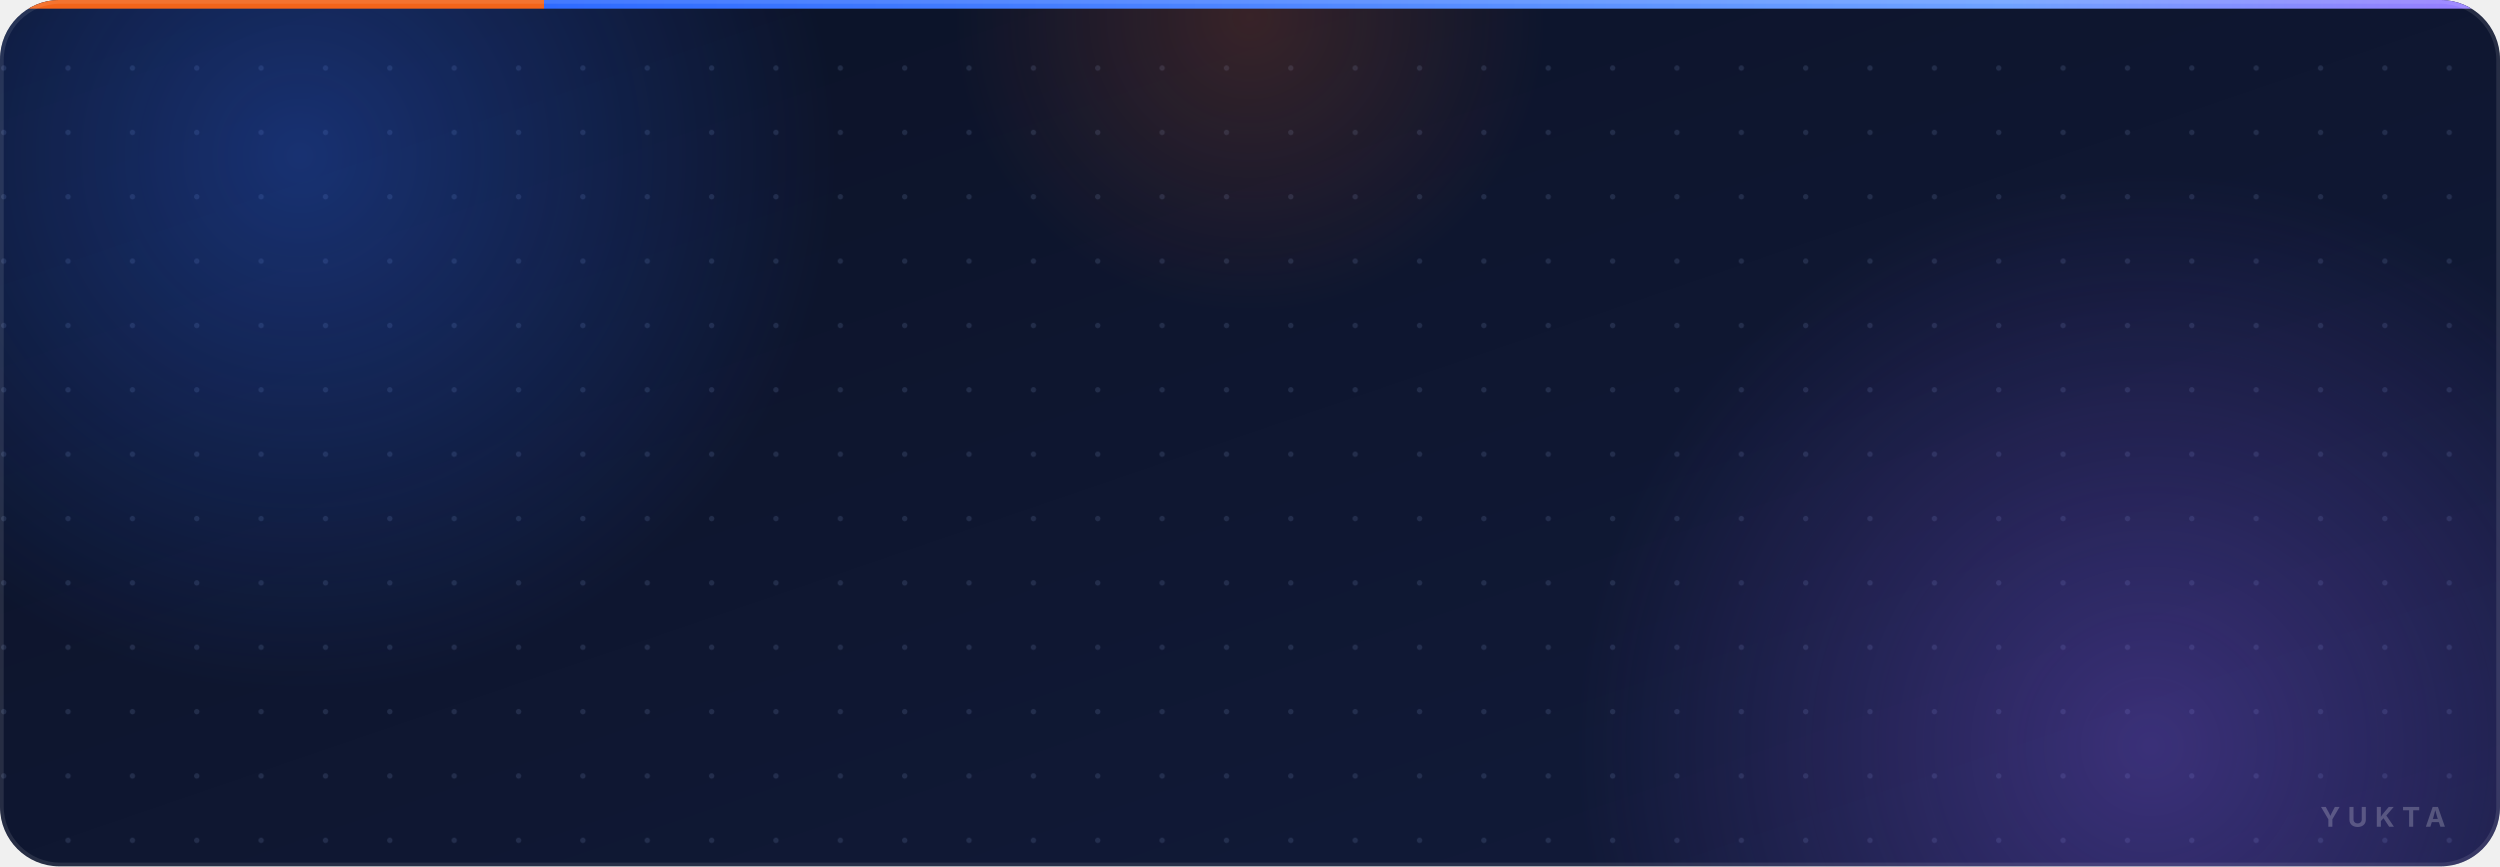
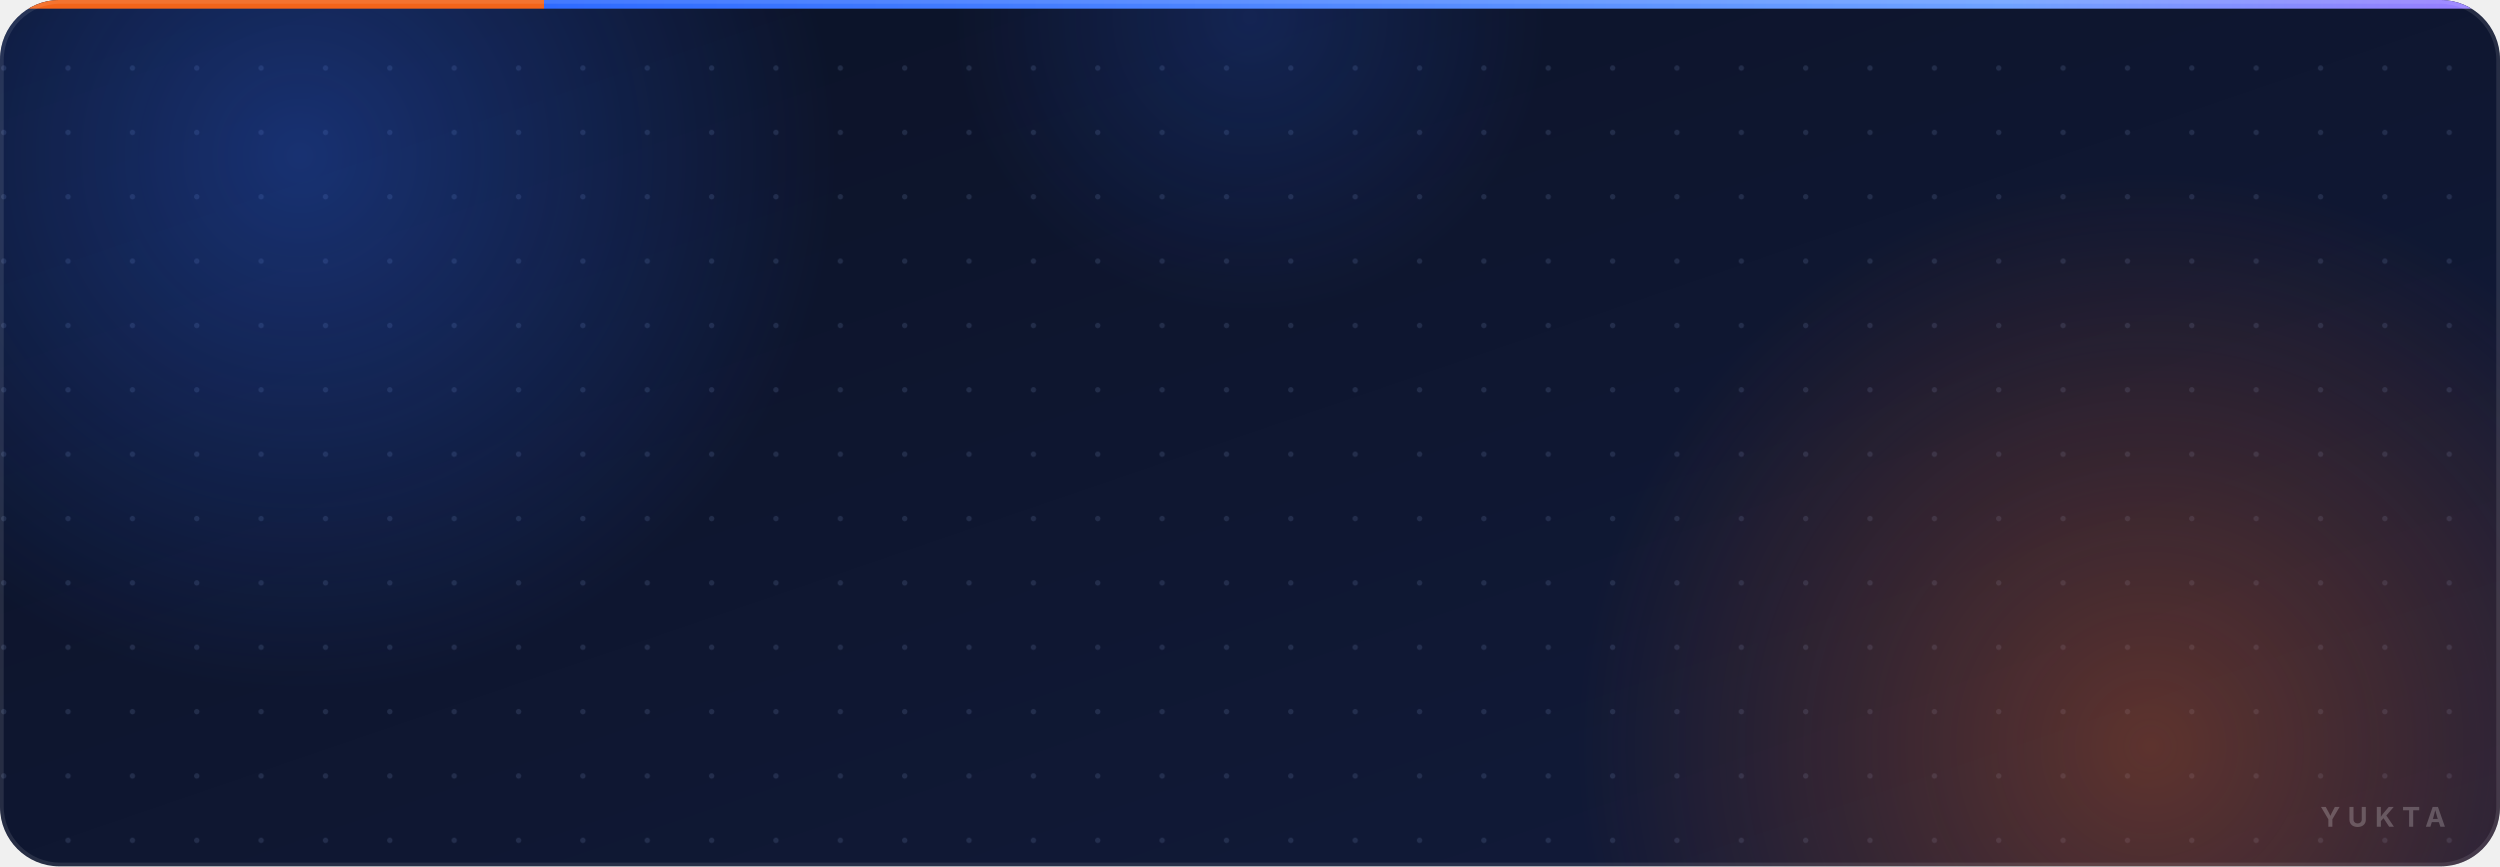
<svg xmlns="http://www.w3.org/2000/svg" viewBox="0 0 1010 350" width="1010" height="350" role="img" aria-label="A trigger starts the flow, a processor calls an API, a second processor transforms the result and a terminal notifies. A failed call goes to a dead-letter terminal.">
  <style>
.node{opacity:0;animation:rise .8s cubic-bezier(.2,.8,.2,1) forwards;animation-delay:var(--d,0s)}
@keyframes rise{from{opacity:0;transform:translateY(12px)}to{opacity:1;transform:none}}
.edge,.pill{opacity:0;animation:fade .9s ease forwards;animation-delay:var(--d,0s)}
@keyframes fade{to{opacity:1}}
.glow{opacity:.2;animation:breathe 5.2s ease-in-out infinite;animation-delay:var(--b,0s)}
@keyframes breathe{0%,100%{opacity:.14}50%{opacity:.72}}
.flow{stroke-dasharray:7 10;animation:flow 1.2s linear infinite}
.flow-ctl{stroke-dasharray:3 9;animation:flow-ctl 1.4s linear infinite}
@keyframes flow{to{stroke-dashoffset:-17}}
@keyframes flow-ctl{to{stroke-dashoffset:-12}}
.blob{animation:drift 16s ease-in-out infinite alternate}
.blob.b2{animation-duration:21s;animation-direction:alternate-reverse}
@keyframes drift{to{transform:translate(46px,28px)}}
.sheen{animation:sheen 7s ease-in-out infinite}
@keyframes sheen{0%,100%{opacity:.55}50%{opacity:1}}
@media (prefers-reduced-motion:reduce){
  *{animation:none!important}
  .node,.edge,.pill{opacity:1!important}
  .glow{opacity:.35!important}
  .dot{display:none}
}
</style>
  <defs>
    <linearGradient id="bg" x1="0" y1="0" x2="1" y2="1">
      <stop offset="0" stop-color="#0B1226" />
      <stop offset="1" stop-color="#121B3B" />
    </linearGradient>
    <linearGradient id="bar" x1="0" x2="1">
      <stop offset="0" stop-color="#F2641A" />
      <stop offset=".22" stop-color="#F2641A" />
      <stop offset=".22" stop-color="#2F6BFF" />
      <stop offset=".8" stop-color="#6FA2FF" />
      <stop offset="1" stop-color="#9B7BFF" />
    </linearGradient>
    <pattern id="grid" width="26" height="26" patternUnits="userSpaceOnUse">
      <circle cx="1.5" cy="1.5" r="1.1" fill="#8FA4D8" opacity=".16" />
    </pattern>
    <radialGradient id="blob-a">
      <stop offset="0" stop-color="#2F6BFF" stop-opacity=".34" />
      <stop offset="1" stop-color="#2F6BFF" stop-opacity="0" />
    </radialGradient>
    <radialGradient id="blob-b">
-       <stop offset="0" stop-color="#8B5CF6" stop-opacity=".34" />
-       <stop offset="1" stop-color="#8B5CF6" stop-opacity="0" />
+       <stop offset="0" stop-color="#F2641A" stop-opacity=".34" />
+       <stop offset="1" stop-color="#F2641A" stop-opacity="0" />
    </radialGradient>
    <radialGradient id="blob-c">
-       <stop offset="0" stop-color="#F2641A" stop-opacity=".34" />
-       <stop offset="1" stop-color="#F2641A" stop-opacity="0" />
+       <stop offset="0" stop-color="#2F6BFF" stop-opacity=".34" />
+       <stop offset="1" stop-color="#2F6BFF" stop-opacity="0" />
    </radialGradient>
    <clipPath id="card">
      <rect width="1010" height="350" rx="24" />
    </clipPath>
    <filter id="blur" x="-50%" y="-50%" width="200%" height="200%">
      <feGaussianBlur stdDeviation="7" />
    </filter>
    <filter id="blur-s" x="-100%" y="-100%" width="300%" height="300%">
      <feGaussianBlur stdDeviation="3.2" />
    </filter>
    <filter id="shadow" x="-20%" y="-20%" width="140%" height="160%">
      <feDropShadow dx="0" dy="8" stdDeviation="9" flood-color="#000" flood-opacity=".38" />
    </filter>
    <linearGradient id="s-blue" x1="0" y1="0" x2="1" y2="1">
      <stop offset="0" stop-color="#86B4FF" />
      <stop offset="1" stop-color="#2F6BFF" />
    </linearGradient>
    <linearGradient id="g-blue" x1="0" y1="0" x2="0" y2="1">
      <stop offset="0" stop-color="#86B4FF" stop-opacity=".30" />
      <stop offset="1" stop-color="#2F6BFF" stop-opacity=".09" />
    </linearGradient>
    <marker id="m-blue" viewBox="0 0 12 12" refX="11" refY="6" markerWidth="11" markerHeight="11" markerUnits="userSpaceOnUse" orient="auto">
      <path d="M1,1.5 L11,6 L1,10.5 L3.8,6 z" fill="#86B4FF" />
    </marker>
    <linearGradient id="s-green" x1="0" y1="0" x2="1" y2="1">
      <stop offset="0" stop-color="#52E3A4" />
      <stop offset="1" stop-color="#059669" />
    </linearGradient>
    <linearGradient id="g-green" x1="0" y1="0" x2="0" y2="1">
      <stop offset="0" stop-color="#52E3A4" stop-opacity=".30" />
      <stop offset="1" stop-color="#059669" stop-opacity=".09" />
    </linearGradient>
    <marker id="m-green" viewBox="0 0 12 12" refX="11" refY="6" markerWidth="11" markerHeight="11" markerUnits="userSpaceOnUse" orient="auto">
      <path d="M1,1.5 L11,6 L1,10.5 L3.8,6 z" fill="#52E3A4" />
    </marker>
    <linearGradient id="s-orange" x1="0" y1="0" x2="1" y2="1">
      <stop offset="0" stop-color="#FFB46B" />
      <stop offset="1" stop-color="#F2641A" />
    </linearGradient>
    <linearGradient id="g-orange" x1="0" y1="0" x2="0" y2="1">
      <stop offset="0" stop-color="#FFB46B" stop-opacity=".30" />
      <stop offset="1" stop-color="#F2641A" stop-opacity=".09" />
    </linearGradient>
    <marker id="m-orange" viewBox="0 0 12 12" refX="11" refY="6" markerWidth="11" markerHeight="11" markerUnits="userSpaceOnUse" orient="auto">
      <path d="M1,1.5 L11,6 L1,10.5 L3.8,6 z" fill="#FFB46B" />
    </marker>
    <linearGradient id="s-rose" x1="0" y1="0" x2="1" y2="1">
      <stop offset="0" stop-color="#FF8096" />
      <stop offset="1" stop-color="#E11D48" />
    </linearGradient>
    <linearGradient id="g-rose" x1="0" y1="0" x2="0" y2="1">
      <stop offset="0" stop-color="#FF8096" stop-opacity=".30" />
      <stop offset="1" stop-color="#E11D48" stop-opacity=".09" />
    </linearGradient>
    <marker id="m-rose" viewBox="0 0 12 12" refX="11" refY="6" markerWidth="11" markerHeight="11" markerUnits="userSpaceOnUse" orient="auto">
      <path d="M1,1.5 L11,6 L1,10.5 L3.8,6 z" fill="#FF8096" />
    </marker>
  </defs>
  <g clip-path="url(#card)">
    <rect width="1010" height="350" fill="url(#bg)" />
    <rect width="1010" height="350" fill="url(#grid)" />
    <circle class="blob" cx="121.2" cy="63.0" r="217.0" fill="url(#blob-a)" />
    <circle class="blob b2" cx="868.6" cy="301.0" r="231.0" fill="url(#blob-b)" />
    <circle class="blob" cx="505.0" cy="7.0" r="119" fill="url(#blob-c)" opacity=".55" />
    <rect class="sheen" width="1010" height="3.5" fill="url(#bar)" />
  </g>
  <rect x=".75" y=".75" width="1008.5" height="348.5" rx="23.5" fill="none" stroke="#fff" stroke-opacity=".10" stroke-width="1.5" />
  <g class="edge" style="--d:0.70s">
    <path id="p0" d="M220.0,114.0 C258.0,114.0 252.0,114.0 290.0,114.0" fill="none" stroke="#FFB46B" stroke-opacity="0.5" stroke-width="2" stroke-linecap="round" marker-end="url(#m-orange)" />
    <path class="flow" d="M220.0,114.0 C258.0,114.0 252.0,114.0 290.0,114.0" fill="none" stroke="#FFB46B" stroke-width="2.4" stroke-linecap="round" stroke-opacity=".95" />
    <g class="dot" opacity="0">
      <circle r="8" fill="#FFB46B" opacity=".55" filter="url(#blur-s)" />
      <circle r="3.6" fill="#fff" />
      <circle r="2.2" fill="#FFB46B" />
      <animateMotion dur="2.6s" begin="0.00s" repeatCount="indefinite" calcMode="spline" keyTimes="0;1" keySplines=".45 .05 .55 .95">
        <mpath href="#p0" />
      </animateMotion>
      <animate attributeName="opacity" values="0;1;1;0" keyTimes="0;.12;.85;1" dur="2.6s" begin="0.00s" repeatCount="indefinite" />
    </g>
  </g>
  <g class="edge" style="--d:0.77s">
    <path id="p1" d="M470.0,114.0 C508.0,114.0 502.0,114.0 540.0,114.0" fill="none" stroke="#52E3A4" stroke-opacity="0.5" stroke-width="2" stroke-linecap="round" marker-end="url(#m-green)" />
    <path class="flow" d="M470.0,114.0 C508.0,114.0 502.0,114.0 540.0,114.0" fill="none" stroke="#52E3A4" stroke-width="2.4" stroke-linecap="round" stroke-opacity=".95" />
    <g class="dot" opacity="0">
      <circle r="8" fill="#52E3A4" opacity=".55" filter="url(#blur-s)" />
      <circle r="3.6" fill="#fff" />
      <circle r="2.2" fill="#52E3A4" />
      <animateMotion dur="2.6s" begin="0.37s" repeatCount="indefinite" calcMode="spline" keyTimes="0;1" keySplines=".45 .05 .55 .95">
        <mpath href="#p1" />
      </animateMotion>
      <animate attributeName="opacity" values="0;1;1;0" keyTimes="0;.12;.85;1" dur="2.6s" begin="0.37s" repeatCount="indefinite" />
    </g>
  </g>
  <g class="edge" style="--d:0.84s">
    <path id="p2" d="M380.0,158.0 C380.0,196.0 380.0,192.0 380.0,230.0" fill="none" stroke="#FF8096" stroke-opacity="0.5" stroke-width="2" stroke-linecap="round" marker-end="url(#m-rose)" />
    <path class="flow" d="M380.0,158.0 C380.0,196.0 380.0,192.0 380.0,230.0" fill="none" stroke="#FF8096" stroke-width="2.4" stroke-linecap="round" stroke-opacity=".95" />
    <g class="dot" opacity="0">
      <circle r="8" fill="#FF8096" opacity=".55" filter="url(#blur-s)" />
      <circle r="3.6" fill="#fff" />
      <circle r="2.2" fill="#FF8096" />
      <animateMotion dur="2.6s" begin="0.74s" repeatCount="indefinite" calcMode="spline" keyTimes="0;1" keySplines=".45 .05 .55 .95">
        <mpath href="#p2" />
      </animateMotion>
      <animate attributeName="opacity" values="0;1;1;0" keyTimes="0;.12;.85;1" dur="2.6s" begin="0.74s" repeatCount="indefinite" />
    </g>
  </g>
  <g class="edge" style="--d:0.91s">
    <path id="p3" d="M720.0,114.0 C758.0,114.0 752.0,114.0 790.0,114.0" fill="none" stroke="#86B4FF" stroke-opacity="0.5" stroke-width="2" stroke-linecap="round" marker-end="url(#m-blue)" />
    <path class="flow" d="M720.0,114.0 C758.0,114.0 752.0,114.0 790.0,114.0" fill="none" stroke="#86B4FF" stroke-width="2.4" stroke-linecap="round" stroke-opacity=".95" />
    <g class="dot" opacity="0">
      <circle r="8" fill="#86B4FF" opacity=".55" filter="url(#blur-s)" />
      <circle r="3.6" fill="#fff" />
      <circle r="2.2" fill="#86B4FF" />
      <animateMotion dur="2.6s" begin="1.11s" repeatCount="indefinite" calcMode="spline" keyTimes="0;1" keySplines=".45 .05 .55 .95">
        <mpath href="#p3" />
      </animateMotion>
      <animate attributeName="opacity" values="0;1;1;0" keyTimes="0;.12;.85;1" dur="2.6s" begin="1.11s" repeatCount="indefinite" />
    </g>
  </g>
  <g class="node" style="--d:0.12s">
    <rect class="glow" style="--b:0.00s" x="40" y="70" width="180" height="88" rx="16" fill="none" stroke="#FFB46B" stroke-width="7" filter="url(#blur)" />
    <rect x="40" y="70" width="180" height="88" rx="16" fill="#111A33" filter="url(#shadow)" />
    <rect x="40" y="70" width="180" height="88" rx="16" fill="url(#g-orange)" stroke="url(#s-orange)" stroke-width="1.8" />
    <path d="M54,71.5 H206" stroke="#fff" stroke-opacity=".28" stroke-width="1.2" stroke-linecap="round" />
    <text x="130.0" y="99.4" text-anchor="middle" font-family="'JetBrains Mono', ui-monospace, SFMono-Regular, Menlo, Consolas, monospace" font-size="10.5" font-weight="600" letter-spacing="1.4" fill="#FFB46B">TRIGGER</text>
    <text x="130.0" y="118.9" text-anchor="middle" font-family="Inter, 'Segoe UI', system-ui, -apple-system, Helvetica, Arial, sans-serif" font-size="15.5" font-weight="650" fill="#F4F7FF">Trigger</text>
    <text x="130.0" y="136.0" text-anchor="middle" font-family="Inter, 'Segoe UI', system-ui, -apple-system, Helvetica, Arial, sans-serif" font-size="12" fill="#A7B6D8">starts the flow</text>
  </g>
  <g class="node" style="--d:0.21s">
    <rect class="glow" style="--b:0.55s" x="290" y="70" width="180" height="88" rx="16" fill="none" stroke="#86B4FF" stroke-width="7" filter="url(#blur)" />
    <rect x="290" y="70" width="180" height="88" rx="16" fill="#111A33" filter="url(#shadow)" />
    <rect x="290" y="70" width="180" height="88" rx="16" fill="url(#g-blue)" stroke="url(#s-blue)" stroke-width="1.8" />
    <path d="M304,71.5 H456" stroke="#fff" stroke-opacity=".28" stroke-width="1.2" stroke-linecap="round" />
    <text x="380.0" y="99.4" text-anchor="middle" font-family="'JetBrains Mono', ui-monospace, SFMono-Regular, Menlo, Consolas, monospace" font-size="10.5" font-weight="600" letter-spacing="1.4" fill="#86B4FF">PROCESSOR</text>
    <text x="380.0" y="118.9" text-anchor="middle" font-family="Inter, 'Segoe UI', system-ui, -apple-system, Helvetica, Arial, sans-serif" font-size="15.5" font-weight="650" fill="#F4F7FF">Processor</text>
    <text x="380.0" y="136.0" text-anchor="middle" font-family="Inter, 'Segoe UI', system-ui, -apple-system, Helvetica, Arial, sans-serif" font-size="12" fill="#A7B6D8">call an API</text>
  </g>
  <g class="node" style="--d:0.30s">
    <rect class="glow" style="--b:1.10s" x="540" y="70" width="180" height="88" rx="16" fill="none" stroke="#86B4FF" stroke-width="7" filter="url(#blur)" />
    <rect x="540" y="70" width="180" height="88" rx="16" fill="#111A33" filter="url(#shadow)" />
    <rect x="540" y="70" width="180" height="88" rx="16" fill="url(#g-blue)" stroke="url(#s-blue)" stroke-width="1.8" />
    <path d="M554,71.5 H706" stroke="#fff" stroke-opacity=".28" stroke-width="1.2" stroke-linecap="round" />
    <text x="630.0" y="99.4" text-anchor="middle" font-family="'JetBrains Mono', ui-monospace, SFMono-Regular, Menlo, Consolas, monospace" font-size="10.5" font-weight="600" letter-spacing="1.4" fill="#86B4FF">PROCESSOR</text>
    <text x="630.0" y="118.9" text-anchor="middle" font-family="Inter, 'Segoe UI', system-ui, -apple-system, Helvetica, Arial, sans-serif" font-size="15.5" font-weight="650" fill="#F4F7FF">Processor</text>
    <text x="630.0" y="136.0" text-anchor="middle" font-family="Inter, 'Segoe UI', system-ui, -apple-system, Helvetica, Arial, sans-serif" font-size="12" fill="#A7B6D8">transform</text>
  </g>
  <g class="node" style="--d:0.39s">
    <rect class="glow" style="--b:1.65s" x="790" y="70" width="180" height="88" rx="16" fill="none" stroke="#52E3A4" stroke-width="7" filter="url(#blur)" />
    <rect x="790" y="70" width="180" height="88" rx="16" fill="#111A33" filter="url(#shadow)" />
    <rect x="790" y="70" width="180" height="88" rx="16" fill="url(#g-green)" stroke="url(#s-green)" stroke-width="1.8" />
    <path d="M804,71.5 H956" stroke="#fff" stroke-opacity=".28" stroke-width="1.2" stroke-linecap="round" />
    <text x="880.0" y="99.4" text-anchor="middle" font-family="'JetBrains Mono', ui-monospace, SFMono-Regular, Menlo, Consolas, monospace" font-size="10.5" font-weight="600" letter-spacing="1.4" fill="#52E3A4">TERMINAL</text>
    <text x="880.0" y="118.9" text-anchor="middle" font-family="Inter, 'Segoe UI', system-ui, -apple-system, Helvetica, Arial, sans-serif" font-size="15.5" font-weight="650" fill="#F4F7FF">Terminal</text>
    <text x="880.0" y="136.0" text-anchor="middle" font-family="Inter, 'Segoe UI', system-ui, -apple-system, Helvetica, Arial, sans-serif" font-size="12" fill="#A7B6D8">notify</text>
  </g>
  <g class="node" style="--d:0.48s">
    <rect class="glow" style="--b:2.20s" x="290" y="230" width="180" height="88" rx="16" fill="none" stroke="#FF8096" stroke-width="7" filter="url(#blur)" />
    <rect x="290" y="230" width="180" height="88" rx="16" fill="#111A33" filter="url(#shadow)" />
    <rect x="290" y="230" width="180" height="88" rx="16" fill="url(#g-rose)" stroke="url(#s-rose)" stroke-width="1.8" />
    <path d="M304,231.5 H456" stroke="#fff" stroke-opacity=".28" stroke-width="1.2" stroke-linecap="round" />
    <text x="380.0" y="259.4" text-anchor="middle" font-family="'JetBrains Mono', ui-monospace, SFMono-Regular, Menlo, Consolas, monospace" font-size="10.5" font-weight="600" letter-spacing="1.4" fill="#FF8096">TERMINAL</text>
    <text x="380.0" y="278.9" text-anchor="middle" font-family="Inter, 'Segoe UI', system-ui, -apple-system, Helvetica, Arial, sans-serif" font-size="15.5" font-weight="650" fill="#F4F7FF">Terminal</text>
    <text x="380.0" y="296.0" text-anchor="middle" font-family="Inter, 'Segoe UI', system-ui, -apple-system, Helvetica, Arial, sans-serif" font-size="12" fill="#A7B6D8">dead letter</text>
  </g>
  <g class="pill" style="--d:1.07s">
    <rect x="472.6" y="103.0" width="64.8" height="22" rx="11" fill="#0A1024" stroke="#52E3A4" stroke-opacity=".6" />
    <text x="505.0" y="118.0" text-anchor="middle" font-family="Inter, 'Segoe UI', system-ui, -apple-system, Helvetica, Arial, sans-serif" font-size="11.5" font-weight="600" fill="#52E3A4">success</text>
  </g>
  <g class="pill" style="--d:1.14s">
    <rect x="354.0" y="183.0" width="52.0" height="22" rx="11" fill="#0A1024" stroke="#FF8096" stroke-opacity=".6" />
    <text x="380.0" y="198.0" text-anchor="middle" font-family="Inter, 'Segoe UI', system-ui, -apple-system, Helvetica, Arial, sans-serif" font-size="11.5" font-weight="600" fill="#FF8096">error</text>
  </g>
  <text x="988" y="334" text-anchor="end" font-family="Inter, 'Segoe UI', system-ui, -apple-system, Helvetica, Arial, sans-serif" font-size="11" font-weight="700" letter-spacing="3" fill="#fff" opacity=".22">YUKTA</text>
</svg>
